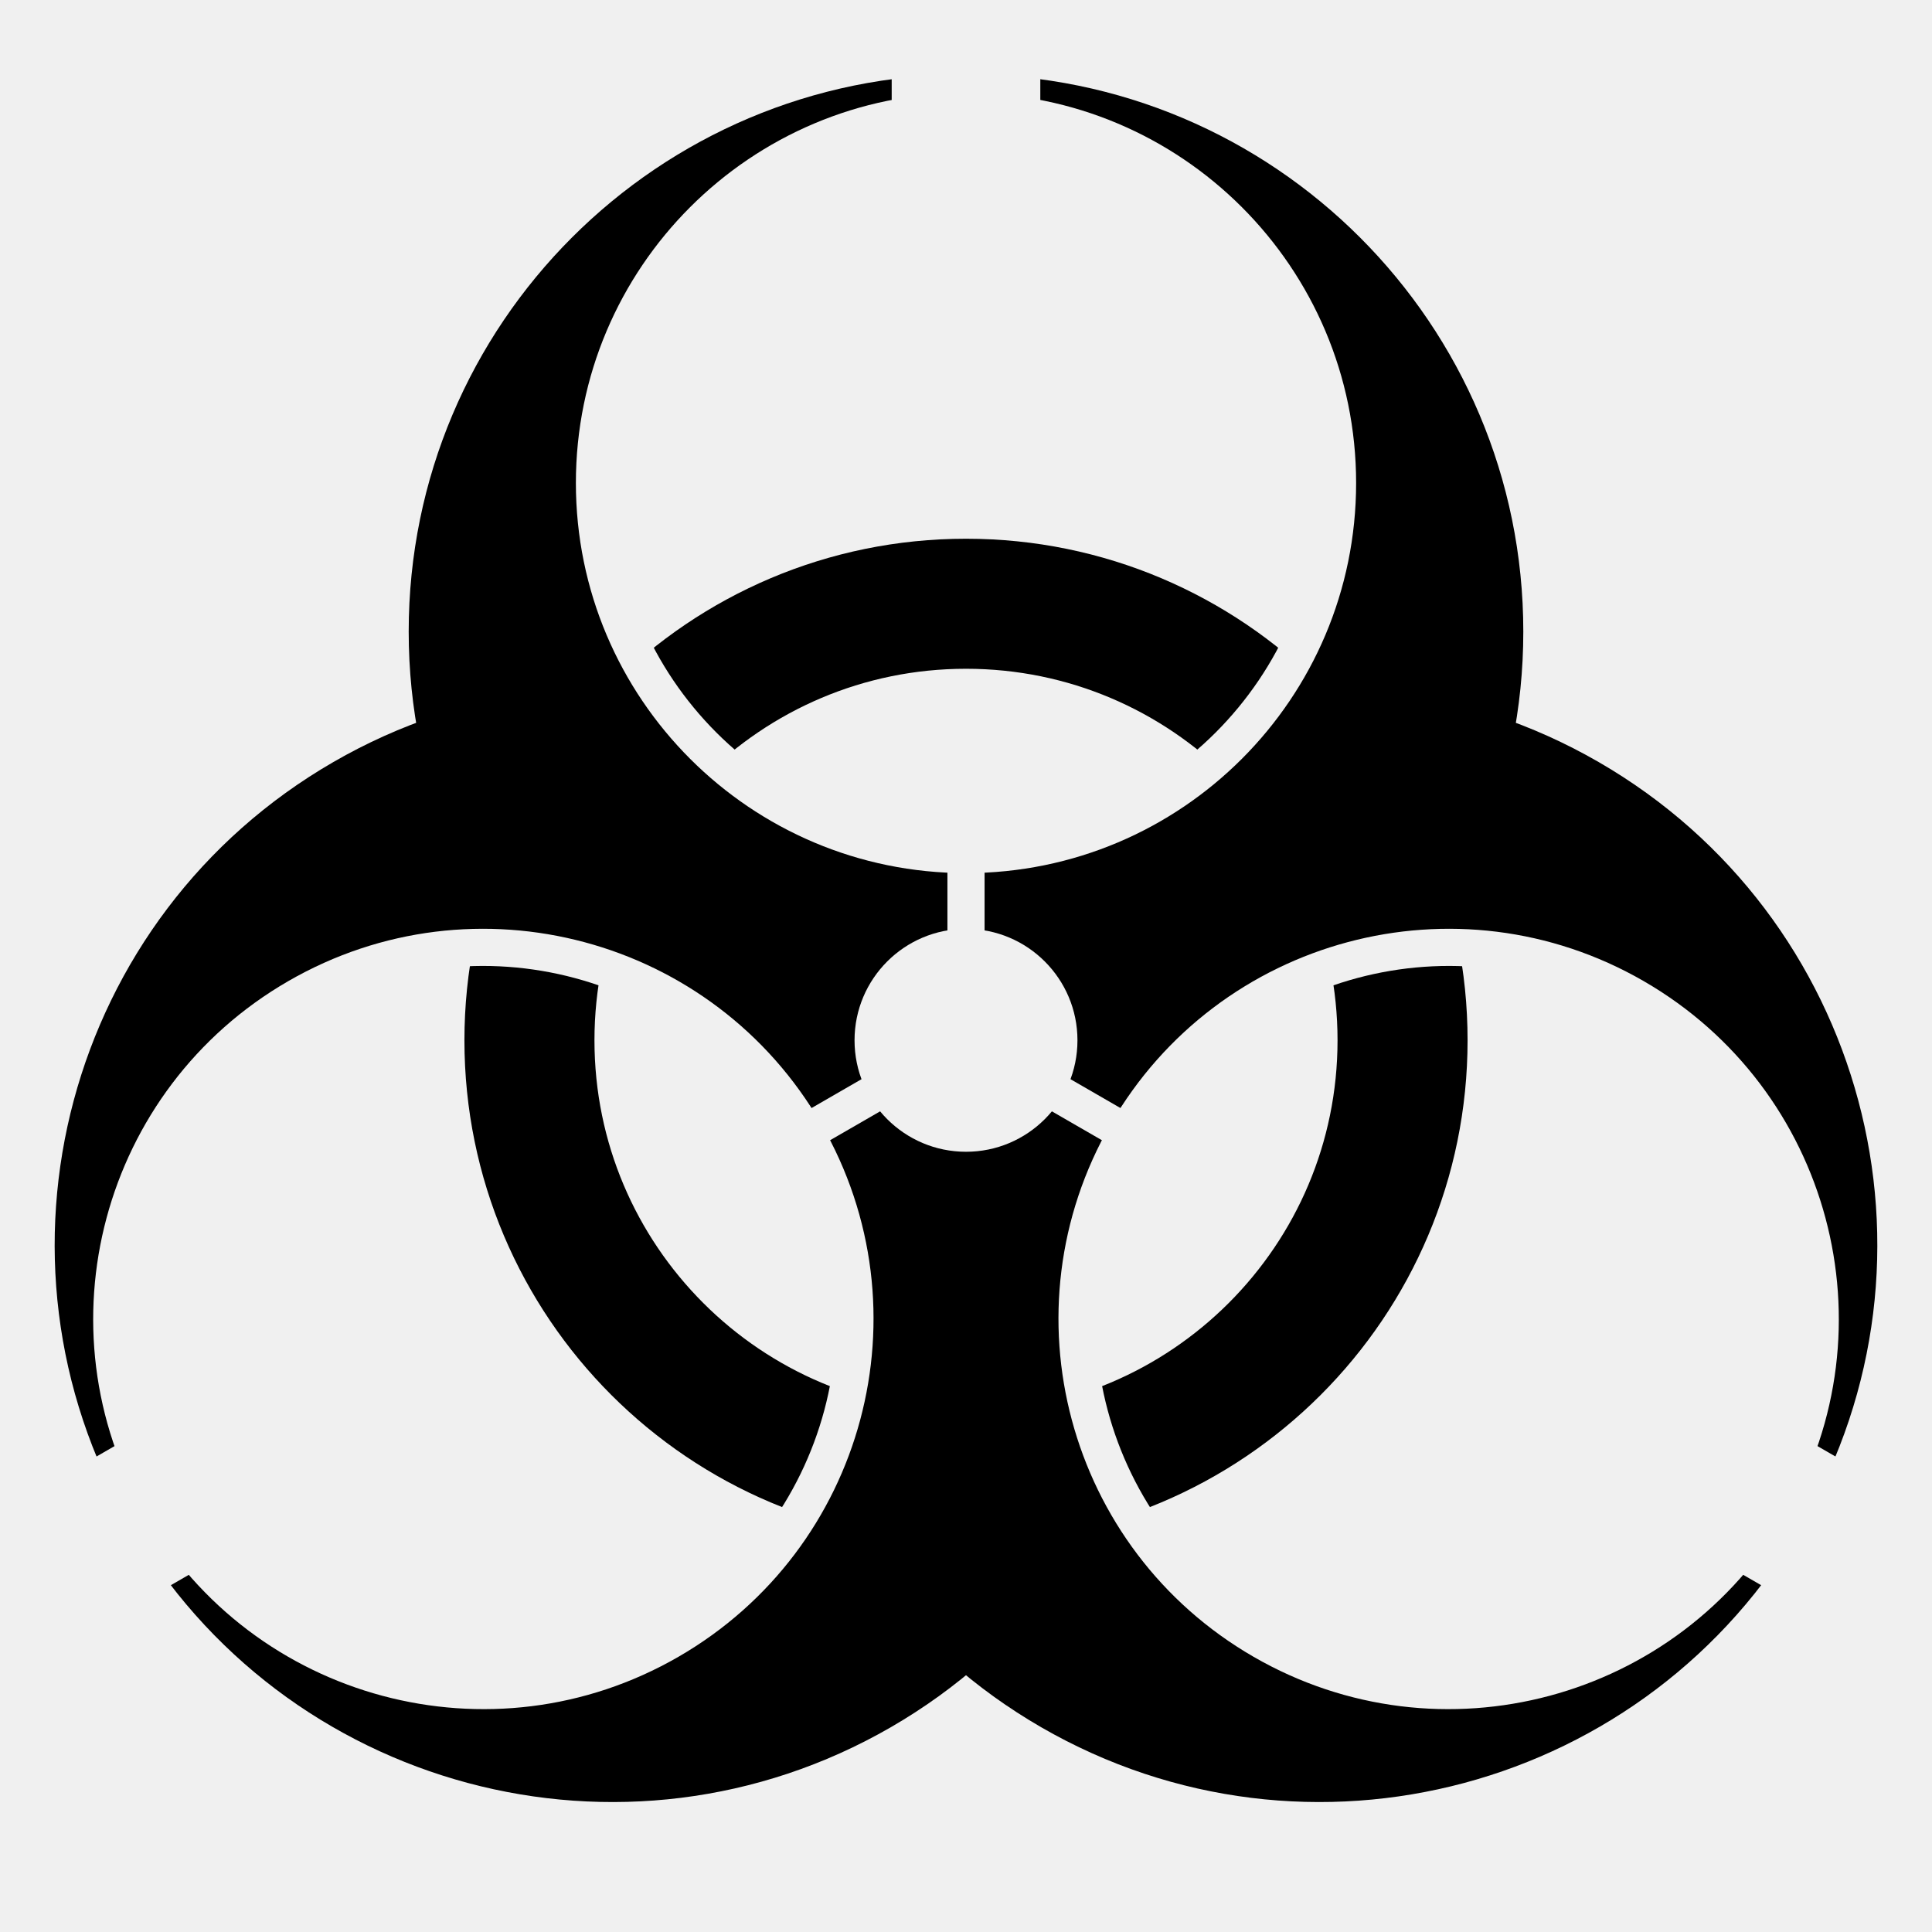
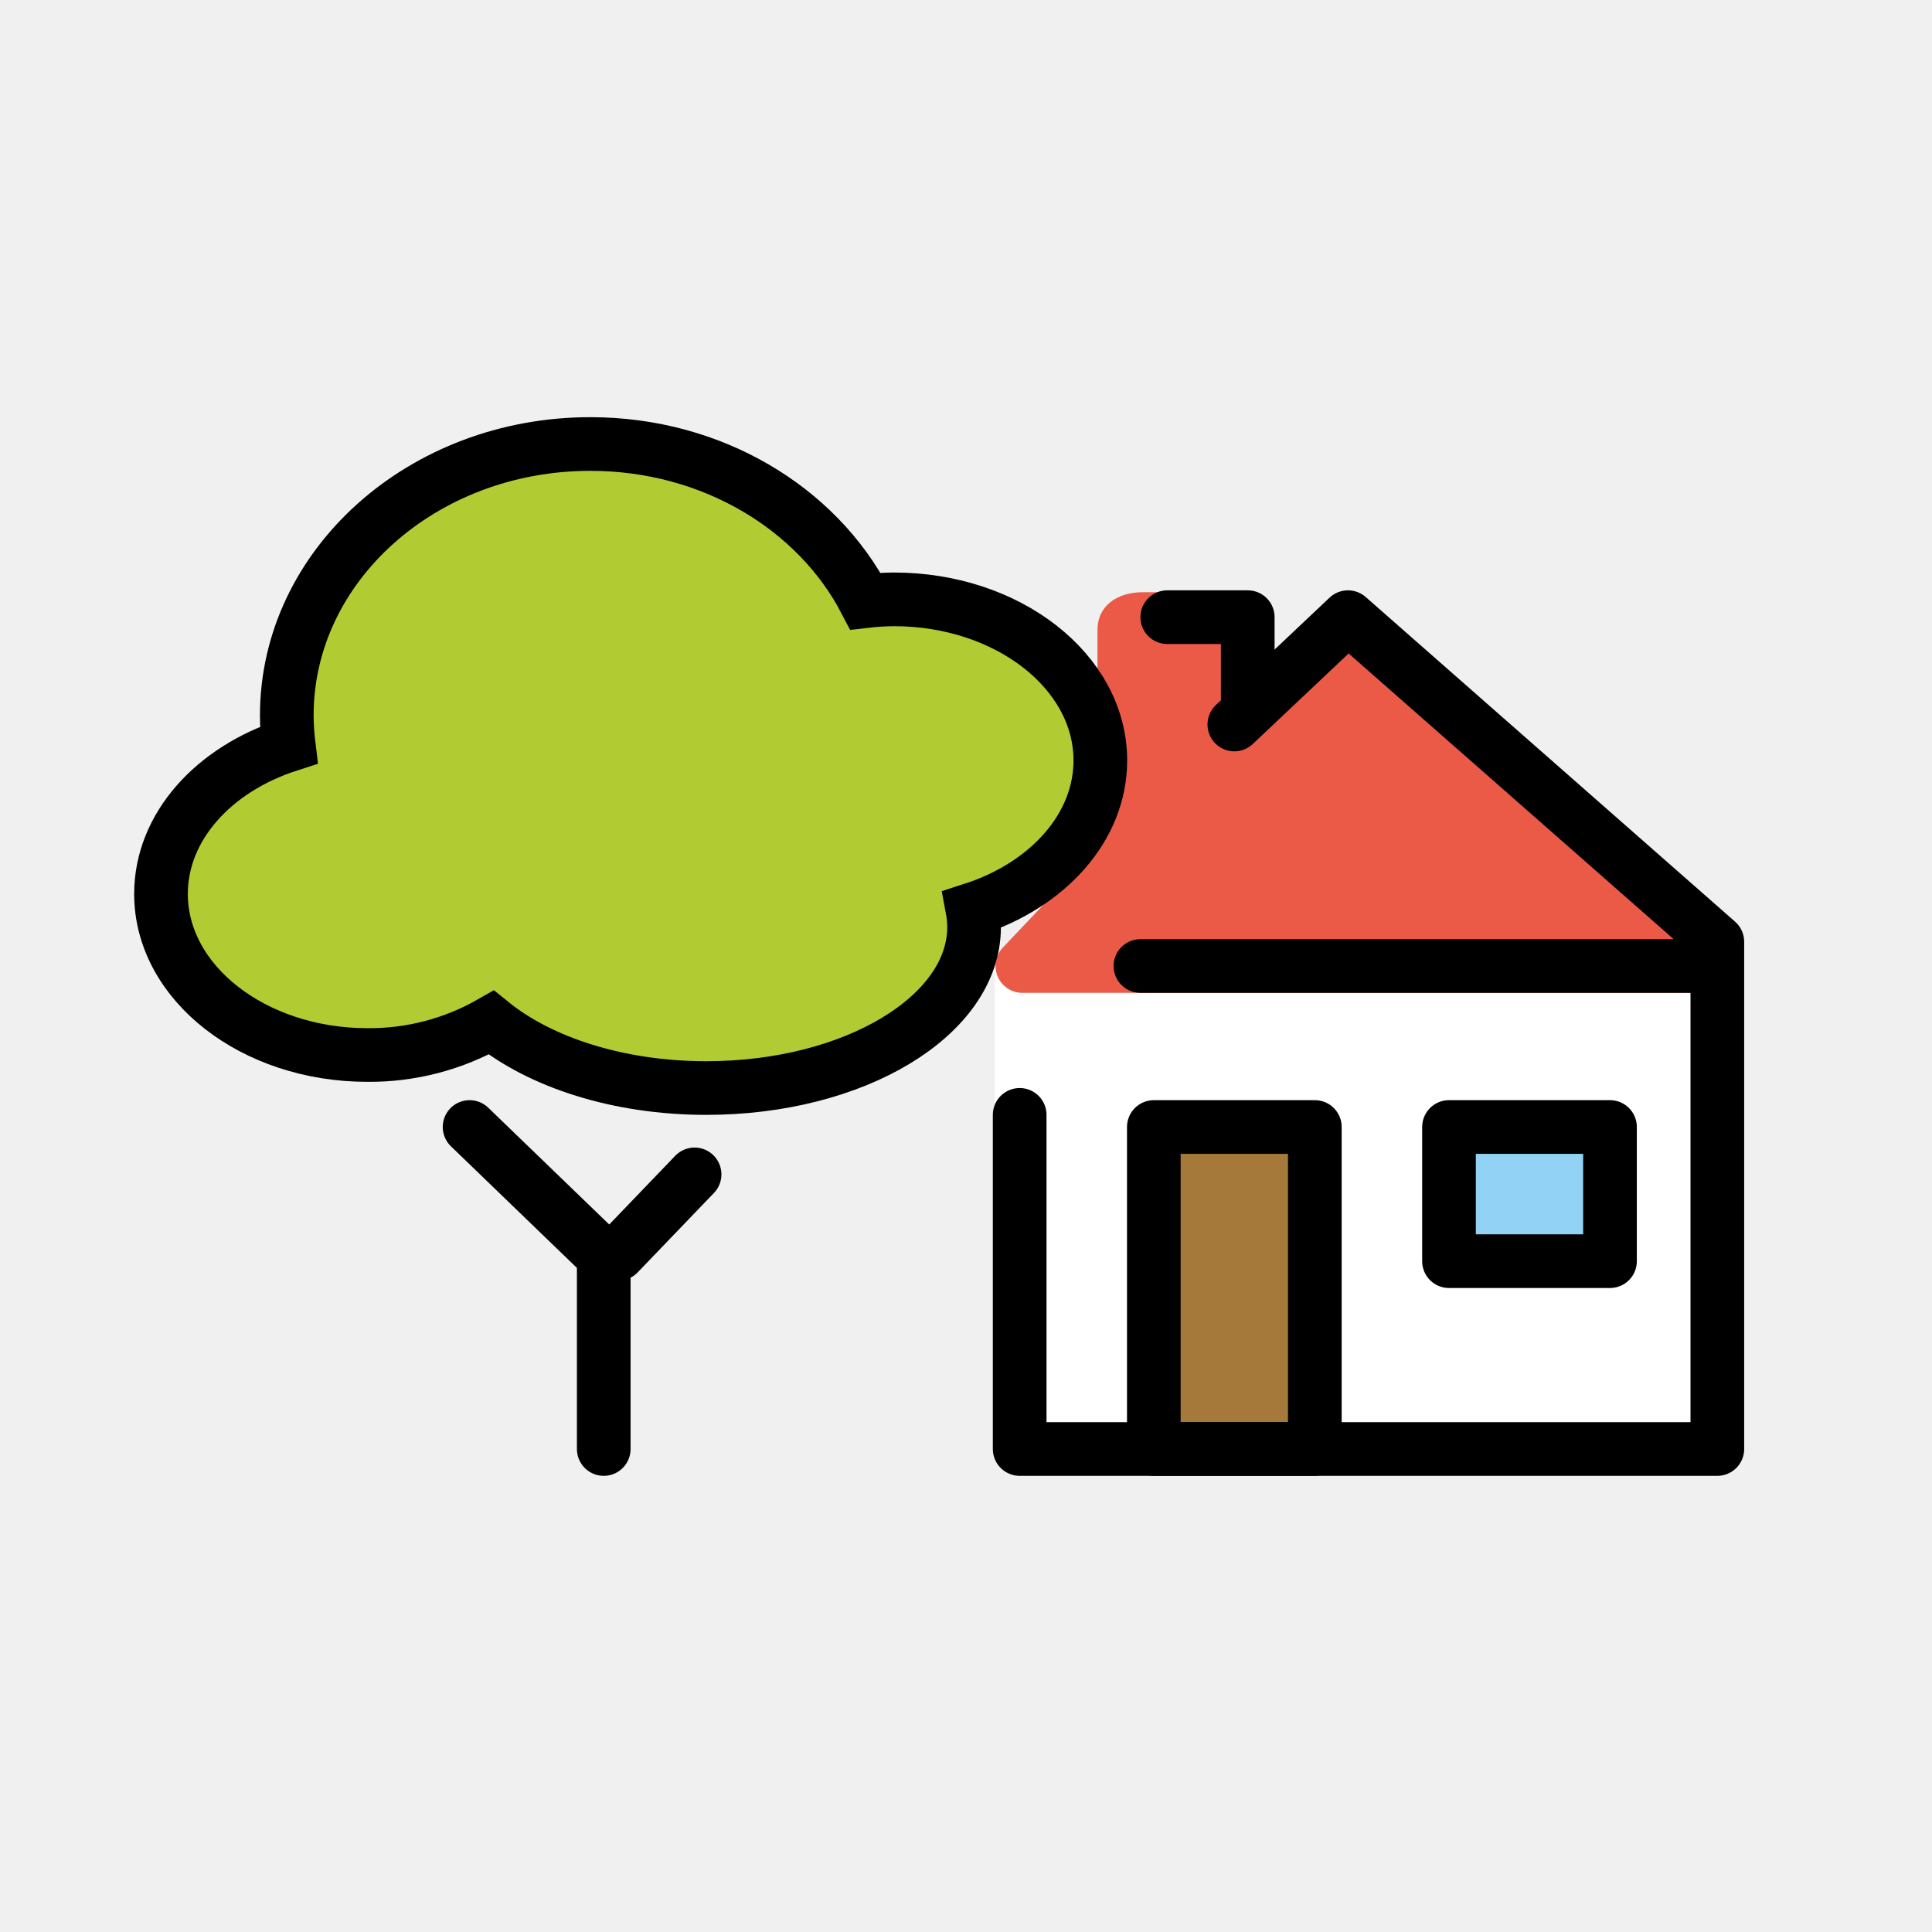
- <svg xmlns="http://www.w3.org/2000/svg" viewBox="-26 -28 52 52">
-   <defs>
-     <clipPath id="b">
-       <circle cy="-15" r="9.5" />
-       <circle cy="-15" r="9.5" transform="rotate(120)" />
-       <circle cy="-15" r="9.5" transform="rotate(240)" />
-     </clipPath>
-     <mask id="a" width="60" height="60" x="-30" y="-30" maskUnits="userSpaceOnUse">
-       <path fill="#fff" d="M-27-27h54v54h-54z" />
-       <path d="M2-23v-4h-4v4M-.5-6v4h1v-4" />
-       <circle cy="-15" r="10.5" />
-       <g transform="rotate(120)">
-         <path d="M2-23v-4h-4v4M-.5-6v4h1v-4" />
-         <circle cy="-15" r="10.5" />
-       </g>
-       <g transform="rotate(240)">
-         <path d="M2-23v-4h-4v4M-.5-6v4h1v-4" />
-         <circle cy="-15" r="10.5" />
-       </g>
-       <circle r="3" />
-     </mask>
-   </defs>
-   <g mask="url(#a)">
-     <circle cy="-11" r="15" />
-     <circle cy="-11" r="15" transform="rotate(120)" />
-     <circle cy="-11" r="15" transform="rotate(240)" />
+ <svg xmlns="http://www.w3.org/2000/svg" id="emoji" viewBox="0 0 72 72" version="1.1">
+   <g id="color">
+     <rect x="37.075" y="36.053" width="26.884" height="18.114" fill="#FFFFFF" />
+     <polygon fill="#EA5A47" stroke="#EA5A47" stroke-linecap="round" stroke-linejoin="round" stroke-miterlimit="10" stroke-width="2" points="50.235,23.2 38.1,36 63.5,36" />
+     <path fill="#EA5A47" d="M47.3,26l-6.4,6.059v-8.573c0-0.931,0.755-1.416,1.686-1.416h3.028 c0.931,0,1.686,0.485,1.686,1.416C47.3,23.486,47.3,26,47.3,26z" />
+     <rect x="43" y="42" width="6" height="12" fill="#A57939" />
+     <rect x="54" y="42" width="6" height="5" fill="#92D3F5" />
+     <path fill="#B1CC33" d="M41.006,28.339c0-3.312-3.445-6.003-7.694-6.003c-0.355,0.003-0.71,0.025-1.062,0.066 c-1.8-3.455-5.707-5.855-10.25-5.855c-6.248,0-11.312,4.529-11.312,10.114c0.001,0.369,0.025,0.738,0.07,1.104 C7.966,28.666,6,30.81,6,33.314c0,3.312,3.445,6.003,7.694,6.003c1.615,0.014,3.206-0.402,4.614-1.207 c1.818,1.477,4.726,2.438,8.015,2.438c5.511,0,9.978-2.688,9.978-6.003c-0.001-0.219-0.021-0.438-0.061-0.653 C39.036,32.99,41.006,30.845,41.006,28.339z" />
  </g>
-   <circle r="11.75" fill="none" stroke="#000" stroke-width="3.5" clip-path="url(#b)" />
+   <g id="hair" />
+   <g id="skin" />
+   <g id="skin-shadow" />
+   <g id="line">
+     <polyline fill="none" stroke="#000000" stroke-linecap="round" stroke-linejoin="round" stroke-miterlimit="10" stroke-width="2" points="46,27 50.235,23 64,35.098 64,54 38,54 38,41.548" />
+     <rect x="43" y="42" width="6" height="12" fill="none" stroke="#000000" stroke-linecap="round" stroke-linejoin="round" stroke-miterlimit="10" stroke-width="2" />
+     <rect x="54" y="42" width="6" height="5" fill="none" stroke="#000000" stroke-linecap="round" stroke-linejoin="round" stroke-miterlimit="10" stroke-width="2" />
+     <polyline fill="none" stroke="#000000" stroke-linecap="round" stroke-linejoin="round" stroke-miterlimit="10" stroke-width="2" points="43.5,23 46.5,23 46.5,26" />
+     <path fill="none" stroke="#000000" stroke-miterlimit="10" stroke-width="2" d="M31.245,39.34" />
+     <polyline fill="none" stroke="#000000" stroke-linecap="round" stroke-linejoin="round" stroke-width="2" points="22.5,54 22.5,46.827 17.5,42" />
+     <line x1="23.041" x2="25.885" y1="46.727" y2="43.766" fill="none" stroke="#000000" stroke-linecap="round" stroke-linejoin="round" stroke-width="2" />
+     <path fill="none" stroke="#000000" stroke-linecap="round" stroke-miterlimit="10" stroke-width="2" d="M41.006,28.339 c0-3.312-3.445-6.003-7.694-6.003c-0.355,0.003-0.71,0.025-1.062,0.066c-1.8-3.455-5.707-5.855-10.25-5.855 c-6.248,0-11.312,4.529-11.312,10.114c0.001,0.369,0.025,0.738,0.07,1.104C7.966,28.666,6,30.81,6,33.314 c0,3.312,3.445,6.003,7.694,6.003c1.615,0.014,3.206-0.402,4.614-1.207c1.818,1.477,4.726,2.438,8.015,2.438 c5.511,0,9.978-2.688,9.978-6.003c-0.001-0.219-0.021-0.438-0.061-0.653 C39.036,32.99,41.006,30.845,41.006,28.339z" />
+     <line x1="63.5" x2="42.5" y1="36" y2="36" fill="none" stroke="#000000" stroke-linecap="round" stroke-linejoin="round" stroke-miterlimit="10" stroke-width="2" />
+   </g>
</svg>
